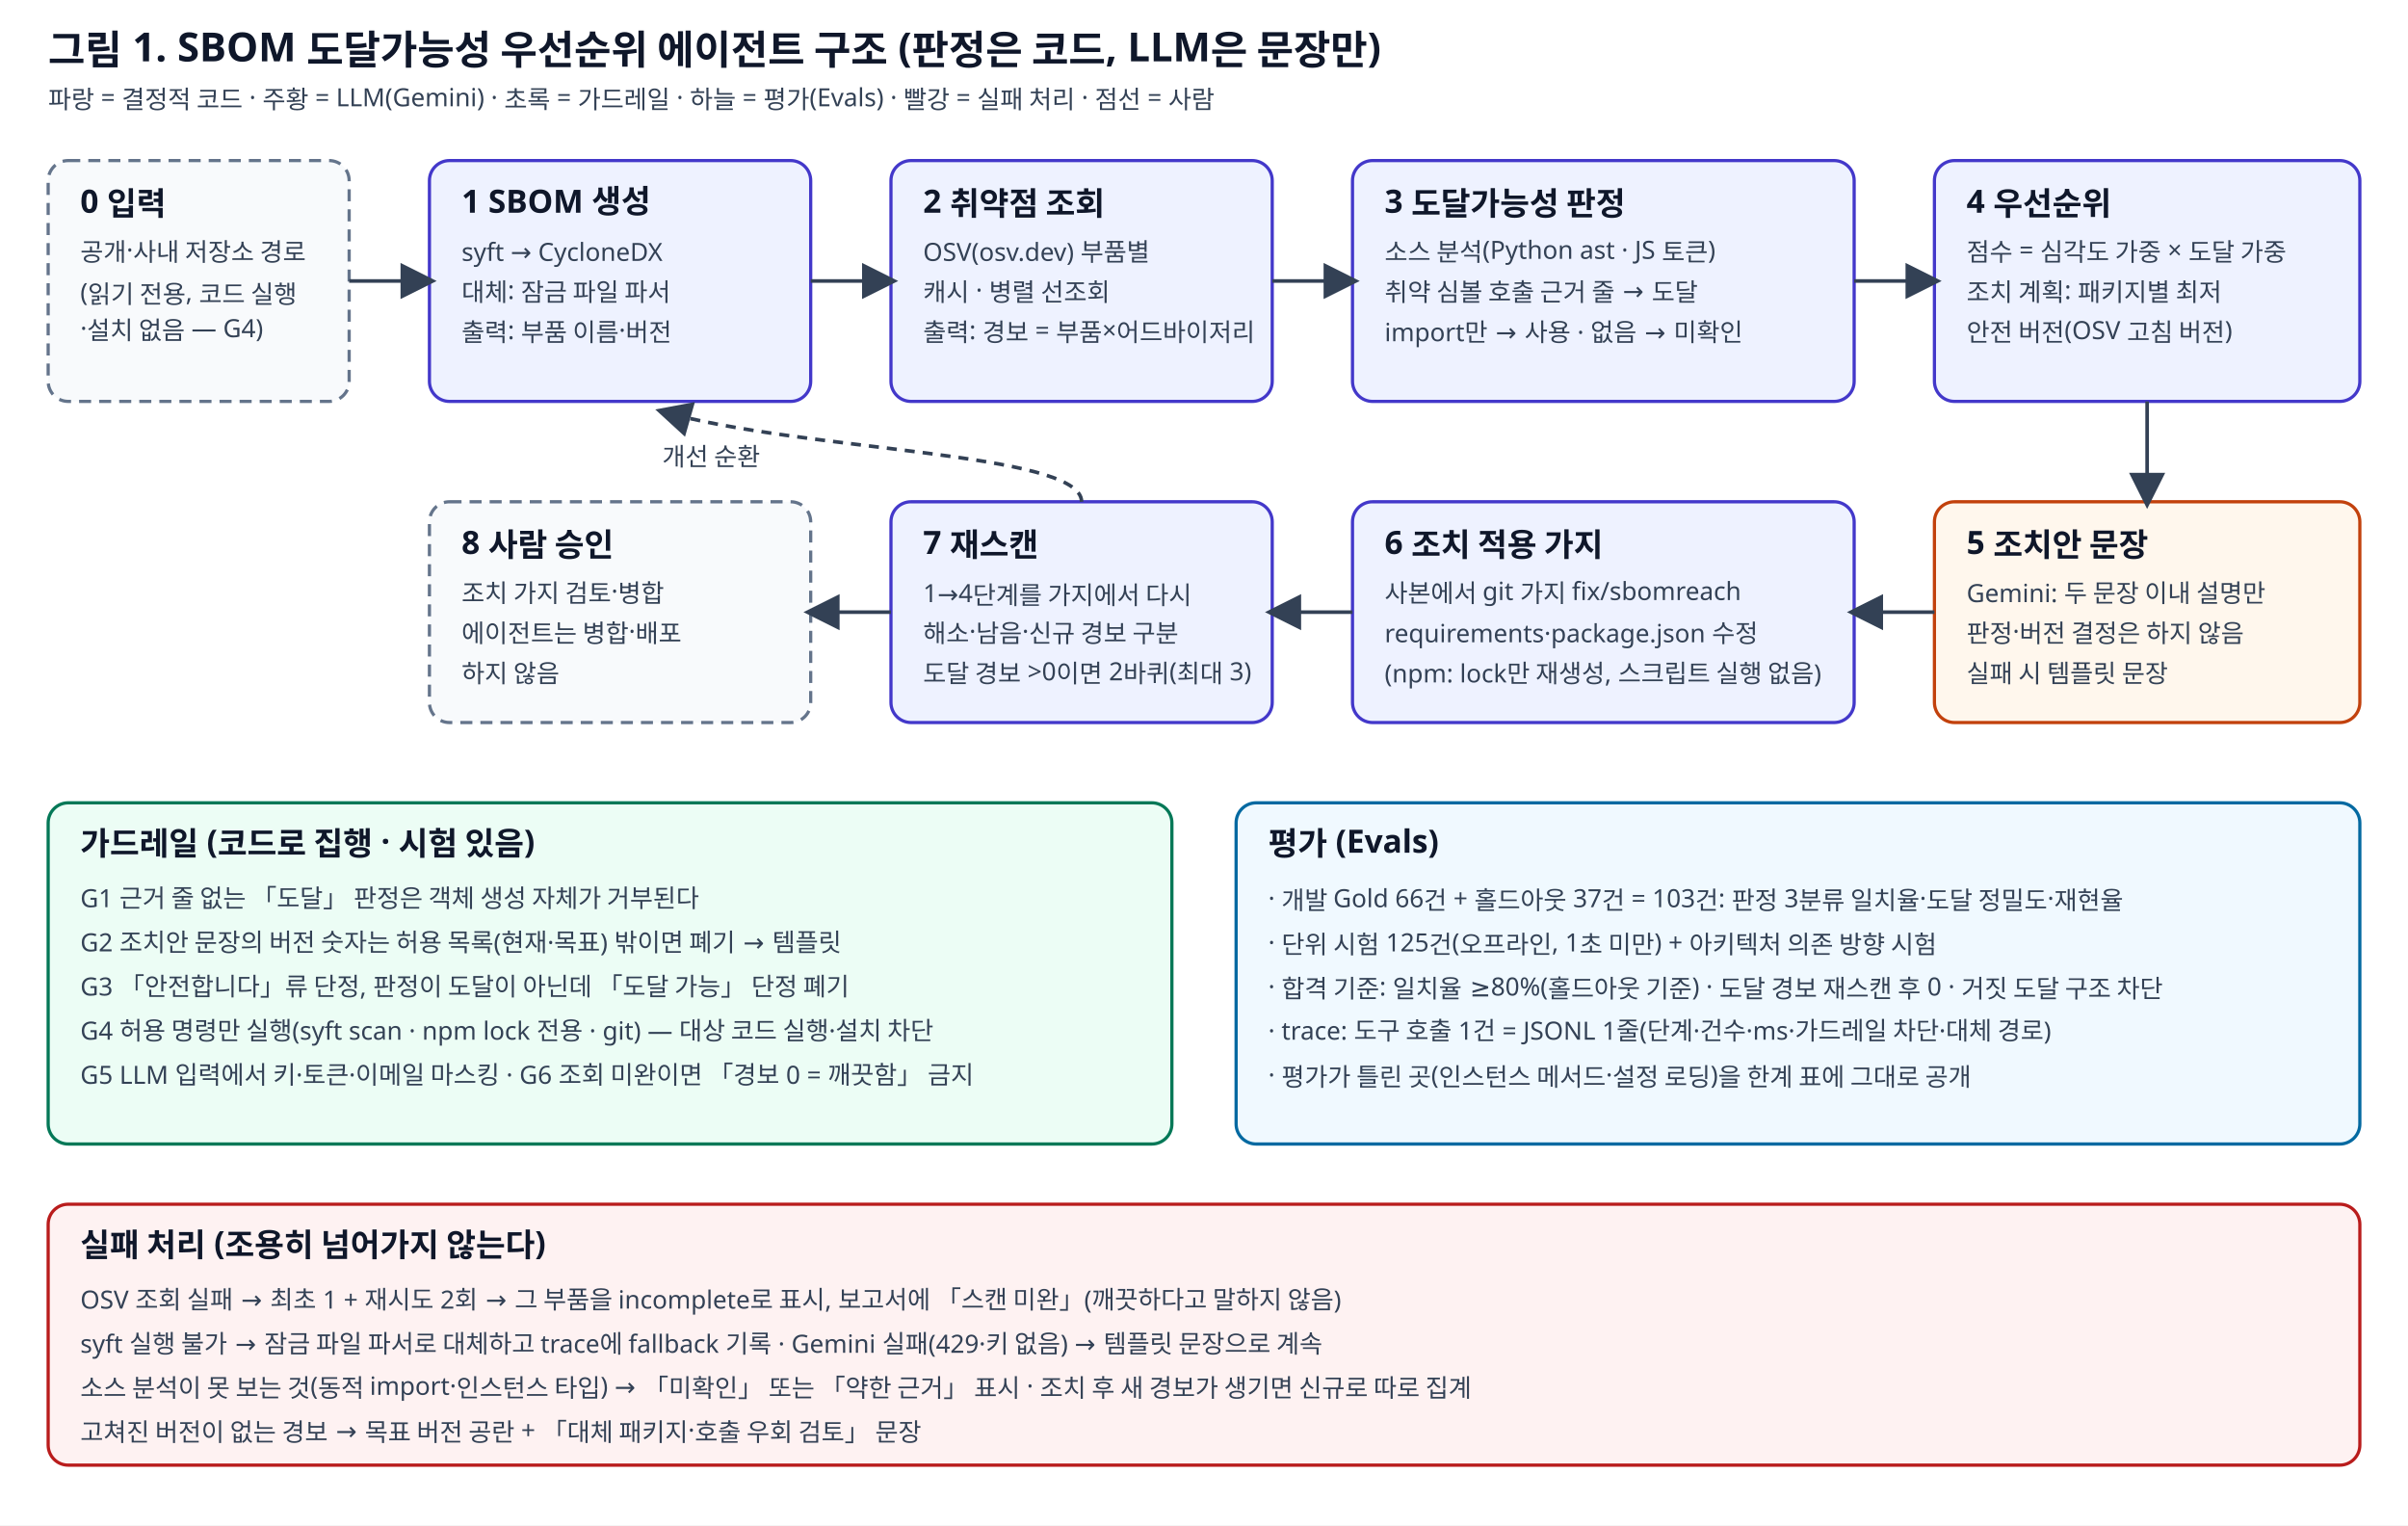
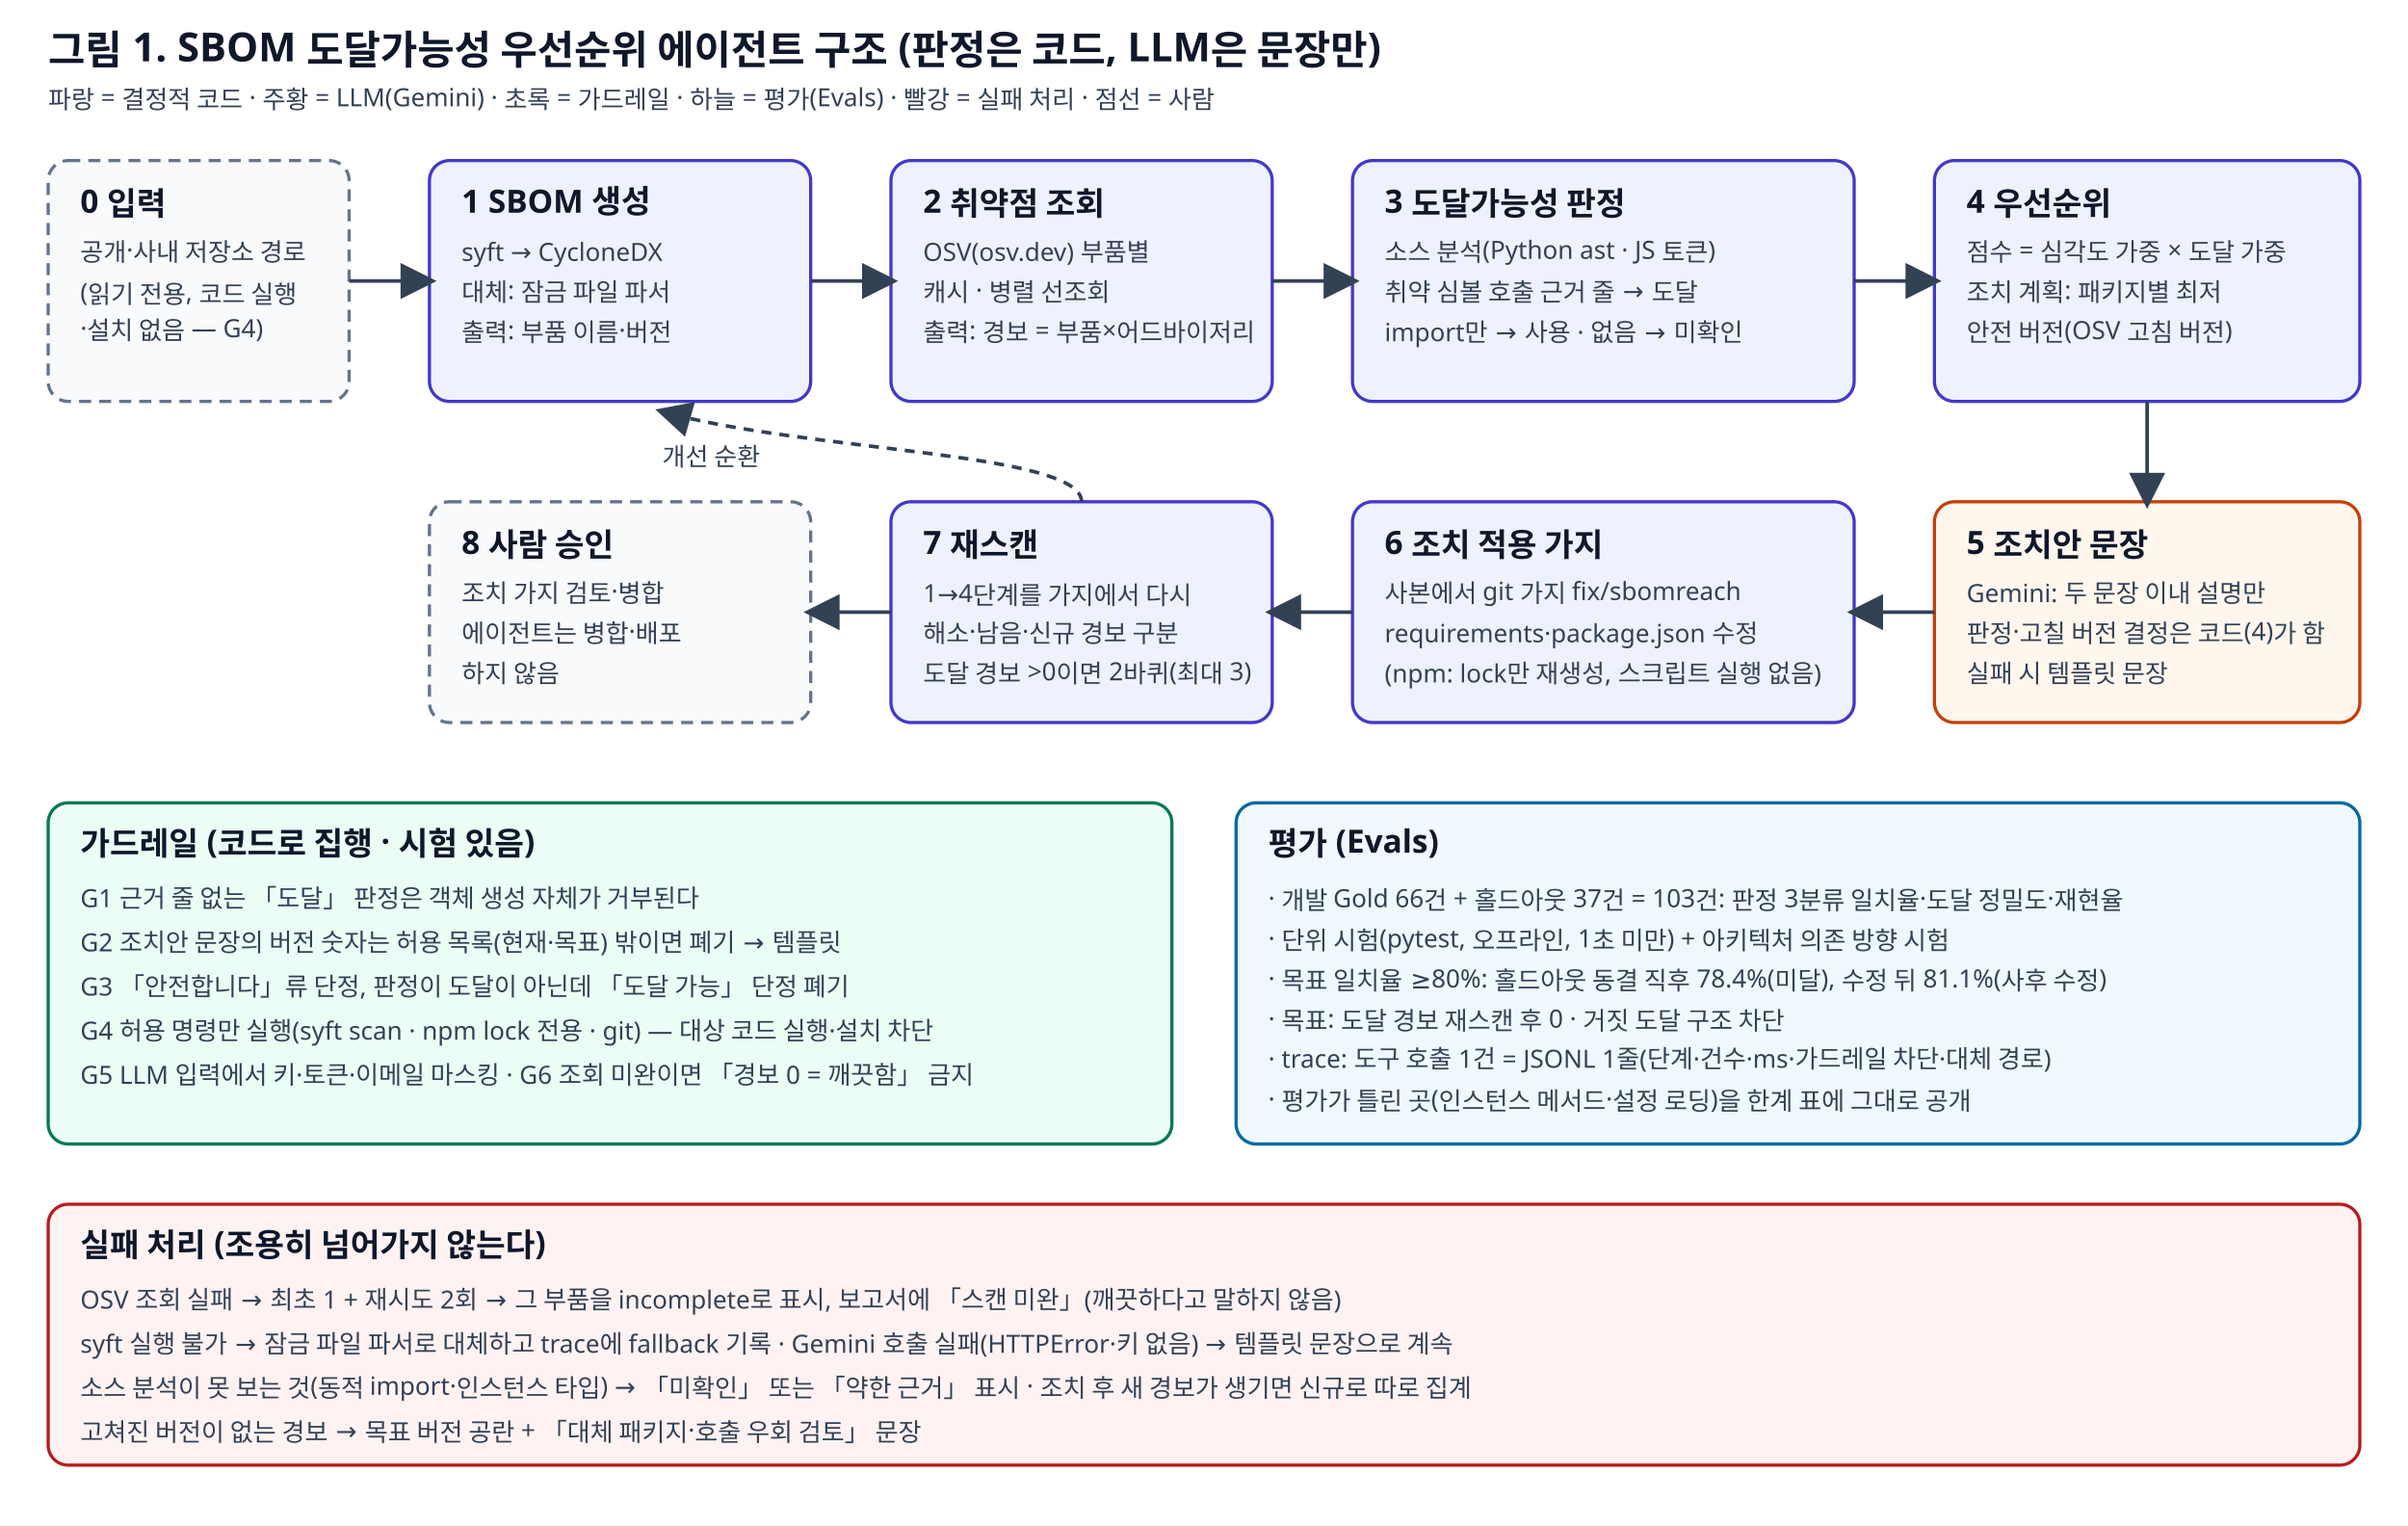
<svg xmlns="http://www.w3.org/2000/svg" viewBox="0 0 1200 760" font-family="Pretendard, 'Apple SD Gothic Neo', 'Malgun Gothic', sans-serif">
  <defs>
    <marker id="a" markerWidth="10" markerHeight="10" refX="8" refY="5" orient="auto">
      <path d="M0,0 L10,5 L0,10 z" fill="#334155" />
    </marker>
    <style>
.t{font-size:15px;fill:#0f172a}.s{font-size:12.5px;fill:#334155}.h{font-size:16px;font-weight:700;fill:#0f172a}
.box{fill:#fff;stroke:#334155;stroke-width:1.6;rx:10}.code{fill:#eef2ff;stroke:#4338ca;stroke-width:1.6;rx:10}
.llm{fill:#fff7ed;stroke:#c2410c;stroke-width:1.6;rx:10}.guard{fill:#ecfdf5;stroke:#047857;stroke-width:1.6;rx:10}
.eval{fill:#f0f9ff;stroke:#0369a1;stroke-width:1.6;rx:10}.fail{fill:#fef2f2;stroke:#b91c1c;stroke-width:1.6;rx:10}
.human{fill:#f8fafc;stroke:#64748b;stroke-width:1.6;stroke-dasharray:6 4;rx:10}
.ln{stroke:#334155;stroke-width:1.8;fill:none;marker-end:url(#a)}
</style>
  </defs>
  <rect width="1200" height="760" fill="#fff" />
  <text x="24" y="32" class="h" style="font-size:20px">그림 1. SBOM 도달가능성 우선순위 에이전트 구조 (판정은 코드, LLM은 문장만)</text>
  <text x="24" y="54" class="s">파랑 = 결정적 코드 · 주황 = LLM(Gemini) · 초록 = 가드레일 · 하늘 = 평가(Evals) · 빨강 = 실패 처리 · 점선 = 사람</text>
  <rect x="24" y="80" width="150" height="120" class="human" />
  <text x="40" y="106" class="h">0 입력</text>
  <text x="40" y="130" class="s">공개·사내 저장소 경로</text>
  <text x="40" y="150" class="s">(읽기 전용, 코드 실행</text>
  <text x="40" y="168" class="s">·설치 없음 — G4)</text>
  <rect x="214" y="80" width="190" height="120" class="code" />
  <text x="230" y="106" class="h">1 SBOM 생성</text>
  <text x="230" y="130" class="s">syft → CycloneDX</text>
  <text x="230" y="150" class="s">대체: 잠금 파일 파서</text>
  <text x="230" y="170" class="s">출력: 부품 이름·버전</text>
  <rect x="444" y="80" width="190" height="120" class="code" />
  <text x="460" y="106" class="h">2 취약점 조회</text>
  <text x="460" y="130" class="s">OSV(osv.dev) 부품별</text>
  <text x="460" y="150" class="s">캐시 · 병렬 선조회</text>
  <text x="460" y="170" class="s">출력: 경보 = 부품×어드바이저리</text>
  <rect x="674" y="80" width="250" height="120" class="code" />
  <text x="690" y="106" class="h">3 도달가능성 판정</text>
  <text x="690" y="130" class="s">소스 분석(Python ast · JS 토큰)</text>
  <text x="690" y="150" class="s">취약 심볼 호출 근거 줄 → 도달</text>
  <text x="690" y="170" class="s">import만 → 사용 · 없음 → 미확인</text>
  <rect x="964" y="80" width="212" height="120" class="code" />
  <text x="980" y="106" class="h">4 우선순위</text>
  <text x="980" y="130" class="s">점수 = 심각도 가중 × 도달 가중</text>
  <text x="980" y="150" class="s">조치 계획: 패키지별 최저</text>
  <text x="980" y="170" class="s">안전 버전(OSV 고침 버전)</text>
  <path d="M174 140 H214" class="ln" />
  <path d="M404 140 H444" class="ln" />
  <path d="M634 140 H674" class="ln" />
  <path d="M924 140 H964" class="ln" />
  <rect x="964" y="250" width="212" height="110" class="llm" />
  <text x="980" y="276" class="h">5 조치안 문장</text>
  <text x="980" y="300" class="s">Gemini: 두 문장 이내 설명만</text>
-   <text x="980" y="320" class="s">판정·버전 결정은 하지 않음</text>
+   <text x="980" y="320" class="s">판정·고칠 버전 결정은 코드(4)가 함</text>
  <text x="980" y="340" class="s">실패 시 템플릿 문장</text>
  <path d="M1070 200 V250" class="ln" />
  <rect x="674" y="250" width="250" height="110" class="code" />
  <text x="690" y="276" class="h">6 조치 적용 가지</text>
  <text x="690" y="300" class="s">사본에서 git 가지 fix/sbomreach</text>
  <text x="690" y="320" class="s">requirements·package.json 수정</text>
  <text x="690" y="340" class="s">(npm: lock만 재생성, 스크립트 실행 없음)</text>
  <path d="M964 305 H924" class="ln" />
  <rect x="444" y="250" width="190" height="110" class="code" />
  <text x="460" y="276" class="h">7 재스캔</text>
  <text x="460" y="300" class="s">1→4단계를 가지에서 다시</text>
  <text x="460" y="320" class="s">해소·남음·신규 경보 구분</text>
  <text x="460" y="340" class="s">도달 경보 &gt;0이면 2바퀴(최대 3)</text>
  <path d="M674 305 H634" class="ln" />
  <path d="M539 250 C539 225 400 225 330 205" class="ln" style="stroke-dasharray:5 4" />
  <text x="330" y="232" class="s">개선 순환</text>
  <rect x="214" y="250" width="190" height="110" class="human" />
  <text x="230" y="276" class="h">8 사람 승인</text>
  <text x="230" y="300" class="s">조치 가지 검토·병합</text>
  <text x="230" y="320" class="s">에이전트는 병합·배포</text>
  <text x="230" y="340" class="s">하지 않음</text>
  <path d="M444 305 H404" class="ln" />
  <rect x="24" y="400" width="560" height="170" class="guard" />
  <text x="40" y="426" class="h">가드레일 (코드로 집행 · 시험 있음)</text>
  <text x="40" y="452" class="s">G1 근거 줄 없는 「도달」 판정은 객체 생성 자체가 거부된다</text>
  <text x="40" y="474" class="s">G2 조치안 문장의 버전 숫자는 허용 목록(현재·목표) 밖이면 폐기 → 템플릿</text>
  <text x="40" y="496" class="s">G3 「안전합니다」류 단정, 판정이 도달이 아닌데 「도달 가능」 단정 폐기</text>
  <text x="40" y="518" class="s">G4 허용 명령만 실행(syft scan · npm lock 전용 · git) — 대상 코드 실행·설치 차단</text>
  <text x="40" y="540" class="s">G5 LLM 입력에서 키·토큰·이메일 마스킹 · G6 조회 미완이면 「경보 0 = 깨끗함」 금지</text>
  <rect x="616" y="400" width="560" height="170" class="eval" />
  <text x="632" y="426" class="h">평가 (Evals)</text>
  <text x="632" y="452" class="s">· 개발 Gold 66건 + 홀드아웃 37건 = 103건: 판정 3분류 일치율·도달 정밀도·재현율</text>
-   <text x="632" y="474" class="s">· 단위 시험 125건(오프라인, 1초 미만) + 아키텍처 의존 방향 시험</text>
-   <text x="632" y="496" class="s">· 합격 기준: 일치율 ≥80%(홀드아웃 기준) · 도달 경보 재스캔 후 0 · 거짓 도달 구조 차단</text>
-   <text x="632" y="518" class="s">· trace: 도구 호출 1건 = JSONL 1줄(단계·건수·ms·가드레일 차단·대체 경로)</text>
-   <text x="632" y="540" class="s">· 평가가 틀린 곳(인스턴스 메서드·설정 로딩)을 한계 표에 그대로 공개</text>
+   <text x="632" y="472" class="s">· 단위 시험(pytest, 오프라인, 1초 미만) + 아키텍처 의존 방향 시험</text>
+   <text x="632" y="492" class="s">· 목표 일치율 ≥80%: 홀드아웃 동결 직후 78.4%(미달), 수정 뒤 81.1%(사후 수정)</text>
+   <text x="632" y="512" class="s">· 목표: 도달 경보 재스캔 후 0 · 거짓 도달 구조 차단</text>
+   <text x="632" y="532" class="s">· trace: 도구 호출 1건 = JSONL 1줄(단계·건수·ms·가드레일 차단·대체 경로)</text>
+   <text x="632" y="552" class="s">· 평가가 틀린 곳(인스턴스 메서드·설정 로딩)을 한계 표에 그대로 공개</text>
  <rect x="24" y="600" width="1152" height="130" class="fail" />
  <text x="40" y="626" class="h">실패 처리 (조용히 넘어가지 않는다)</text>
  <text x="40" y="652" class="s">OSV 조회 실패 → 최초 1 + 재시도 2회 → 그 부품을 incomplete로 표시, 보고서에 「스캔 미완」(깨끗하다고 말하지 않음)</text>
-   <text x="40" y="674" class="s">syft 실행 불가 → 잠금 파일 파서로 대체하고 trace에 fallback 기록 · Gemini 실패(429·키 없음) → 템플릿 문장으로 계속</text>
+   <text x="40" y="674" class="s">syft 실행 불가 → 잠금 파일 파서로 대체하고 trace에 fallback 기록 · Gemini 호출 실패(HTTPError·키 없음) → 템플릿 문장으로 계속</text>
  <text x="40" y="696" class="s">소스 분석이 못 보는 것(동적 import·인스턴스 타입) → 「미확인」 또는 「약한 근거」 표시 · 조치 후 새 경보가 생기면 신규로 따로 집계</text>
  <text x="40" y="718" class="s">고쳐진 버전이 없는 경보 → 목표 버전 공란 + 「대체 패키지·호출 우회 검토」 문장</text>
</svg>
